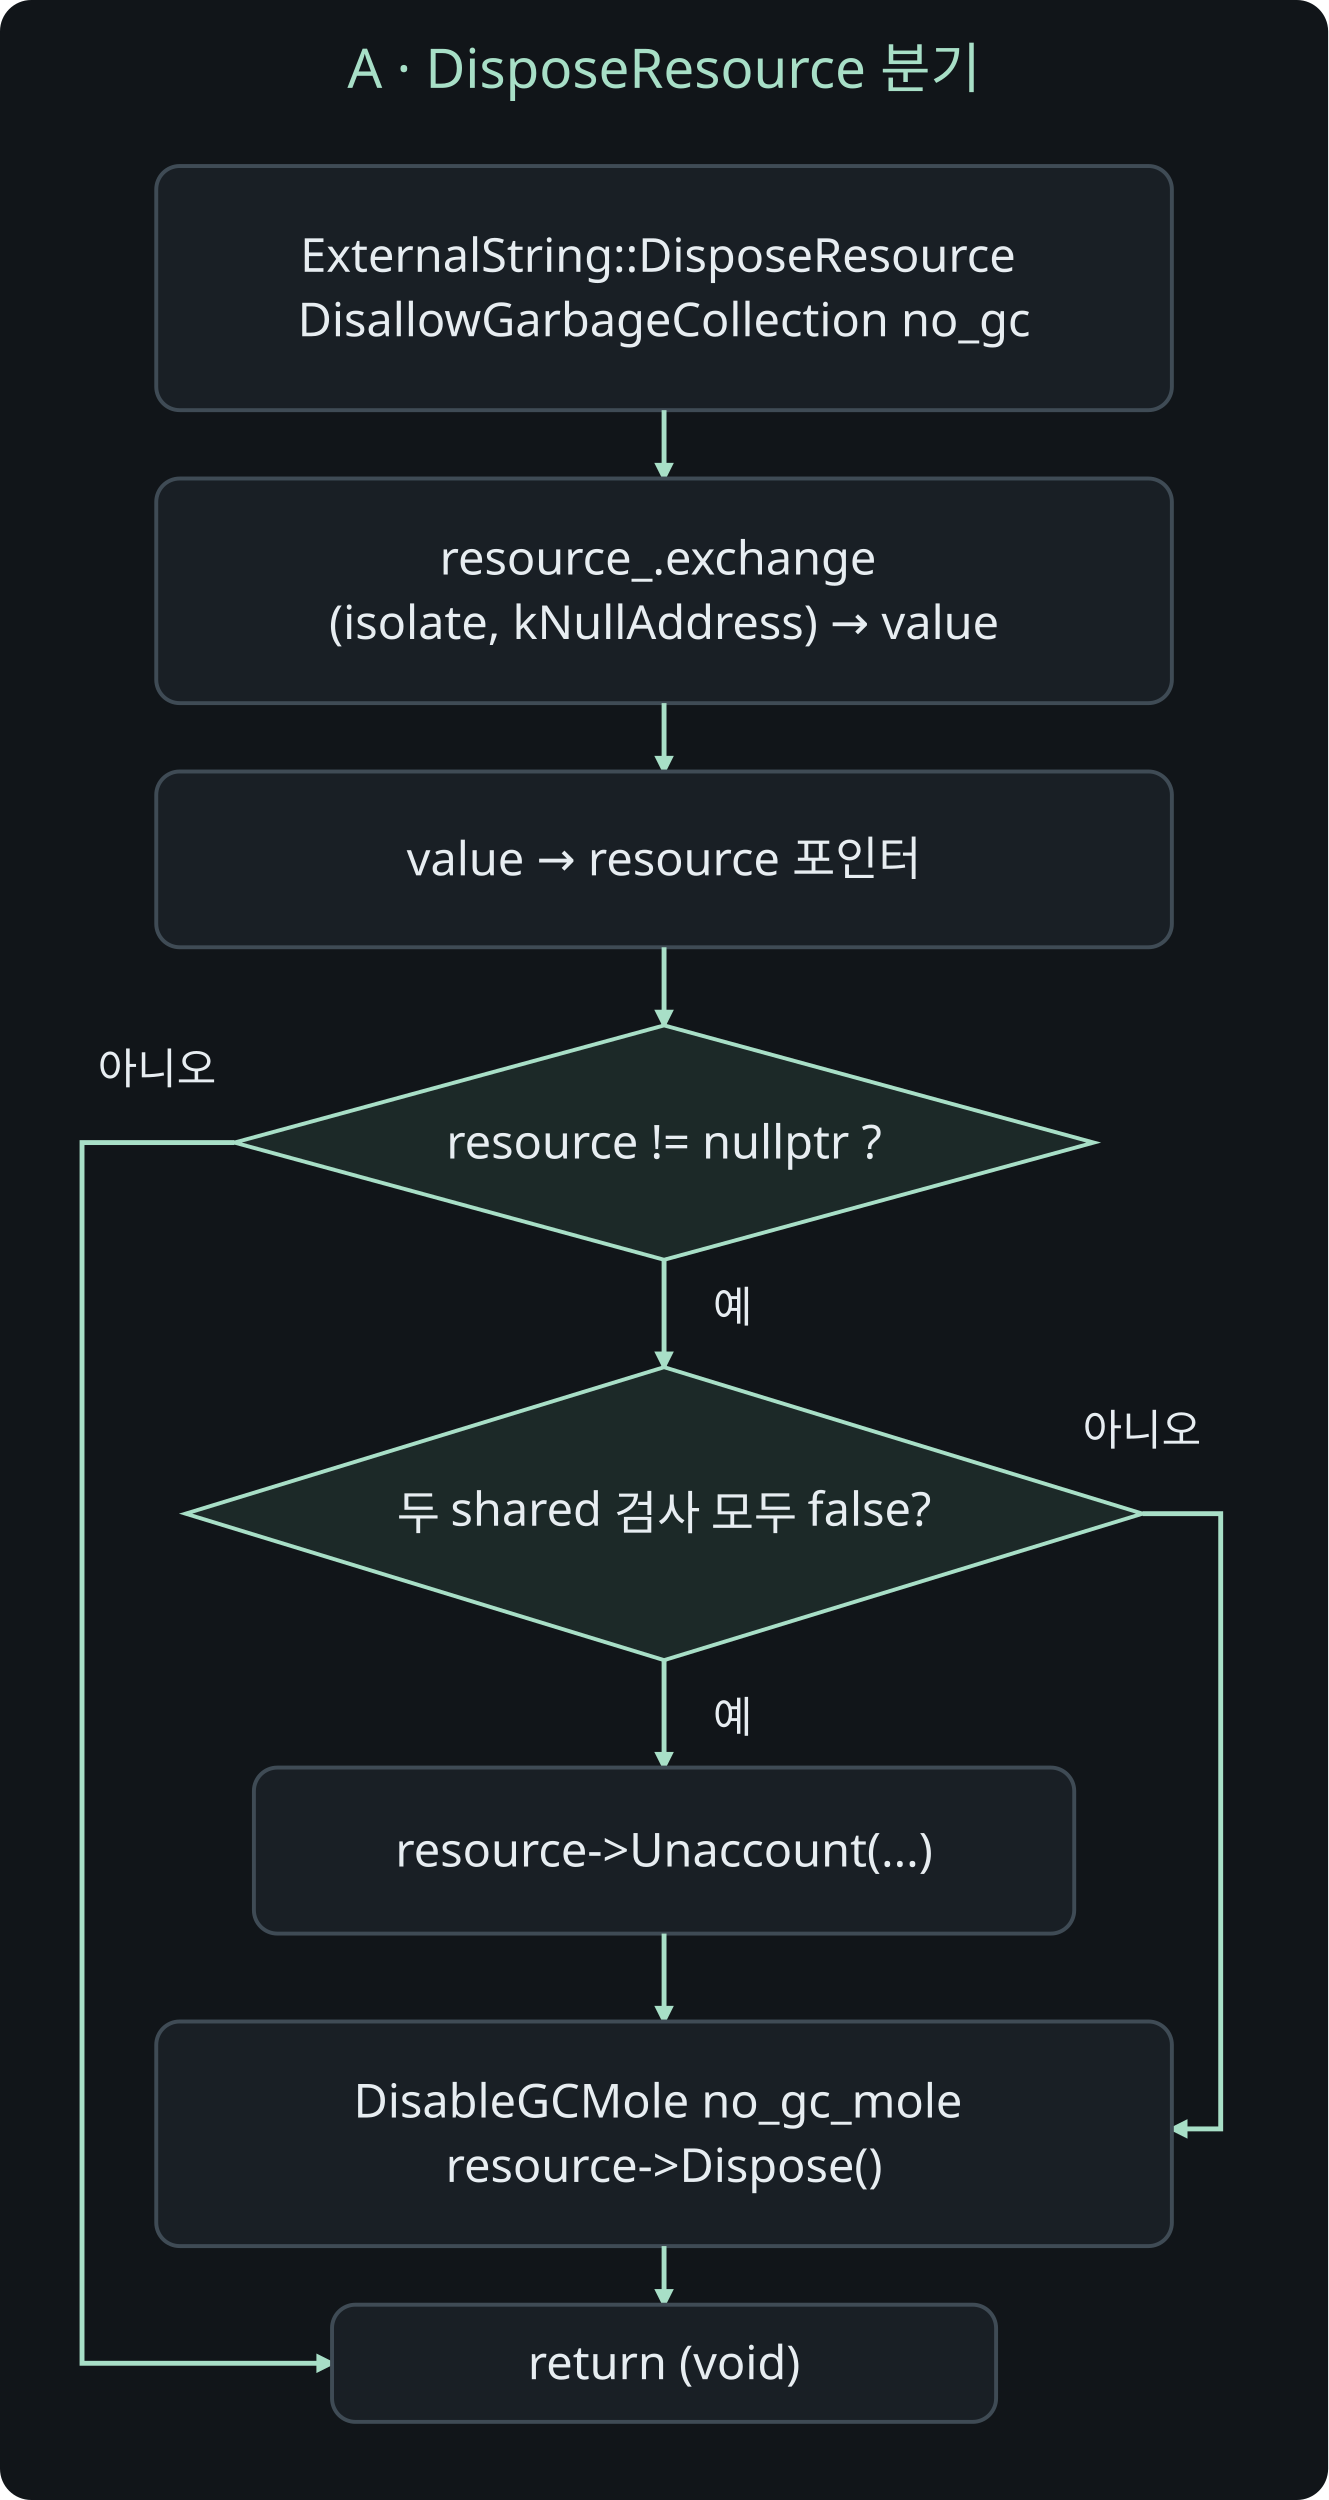
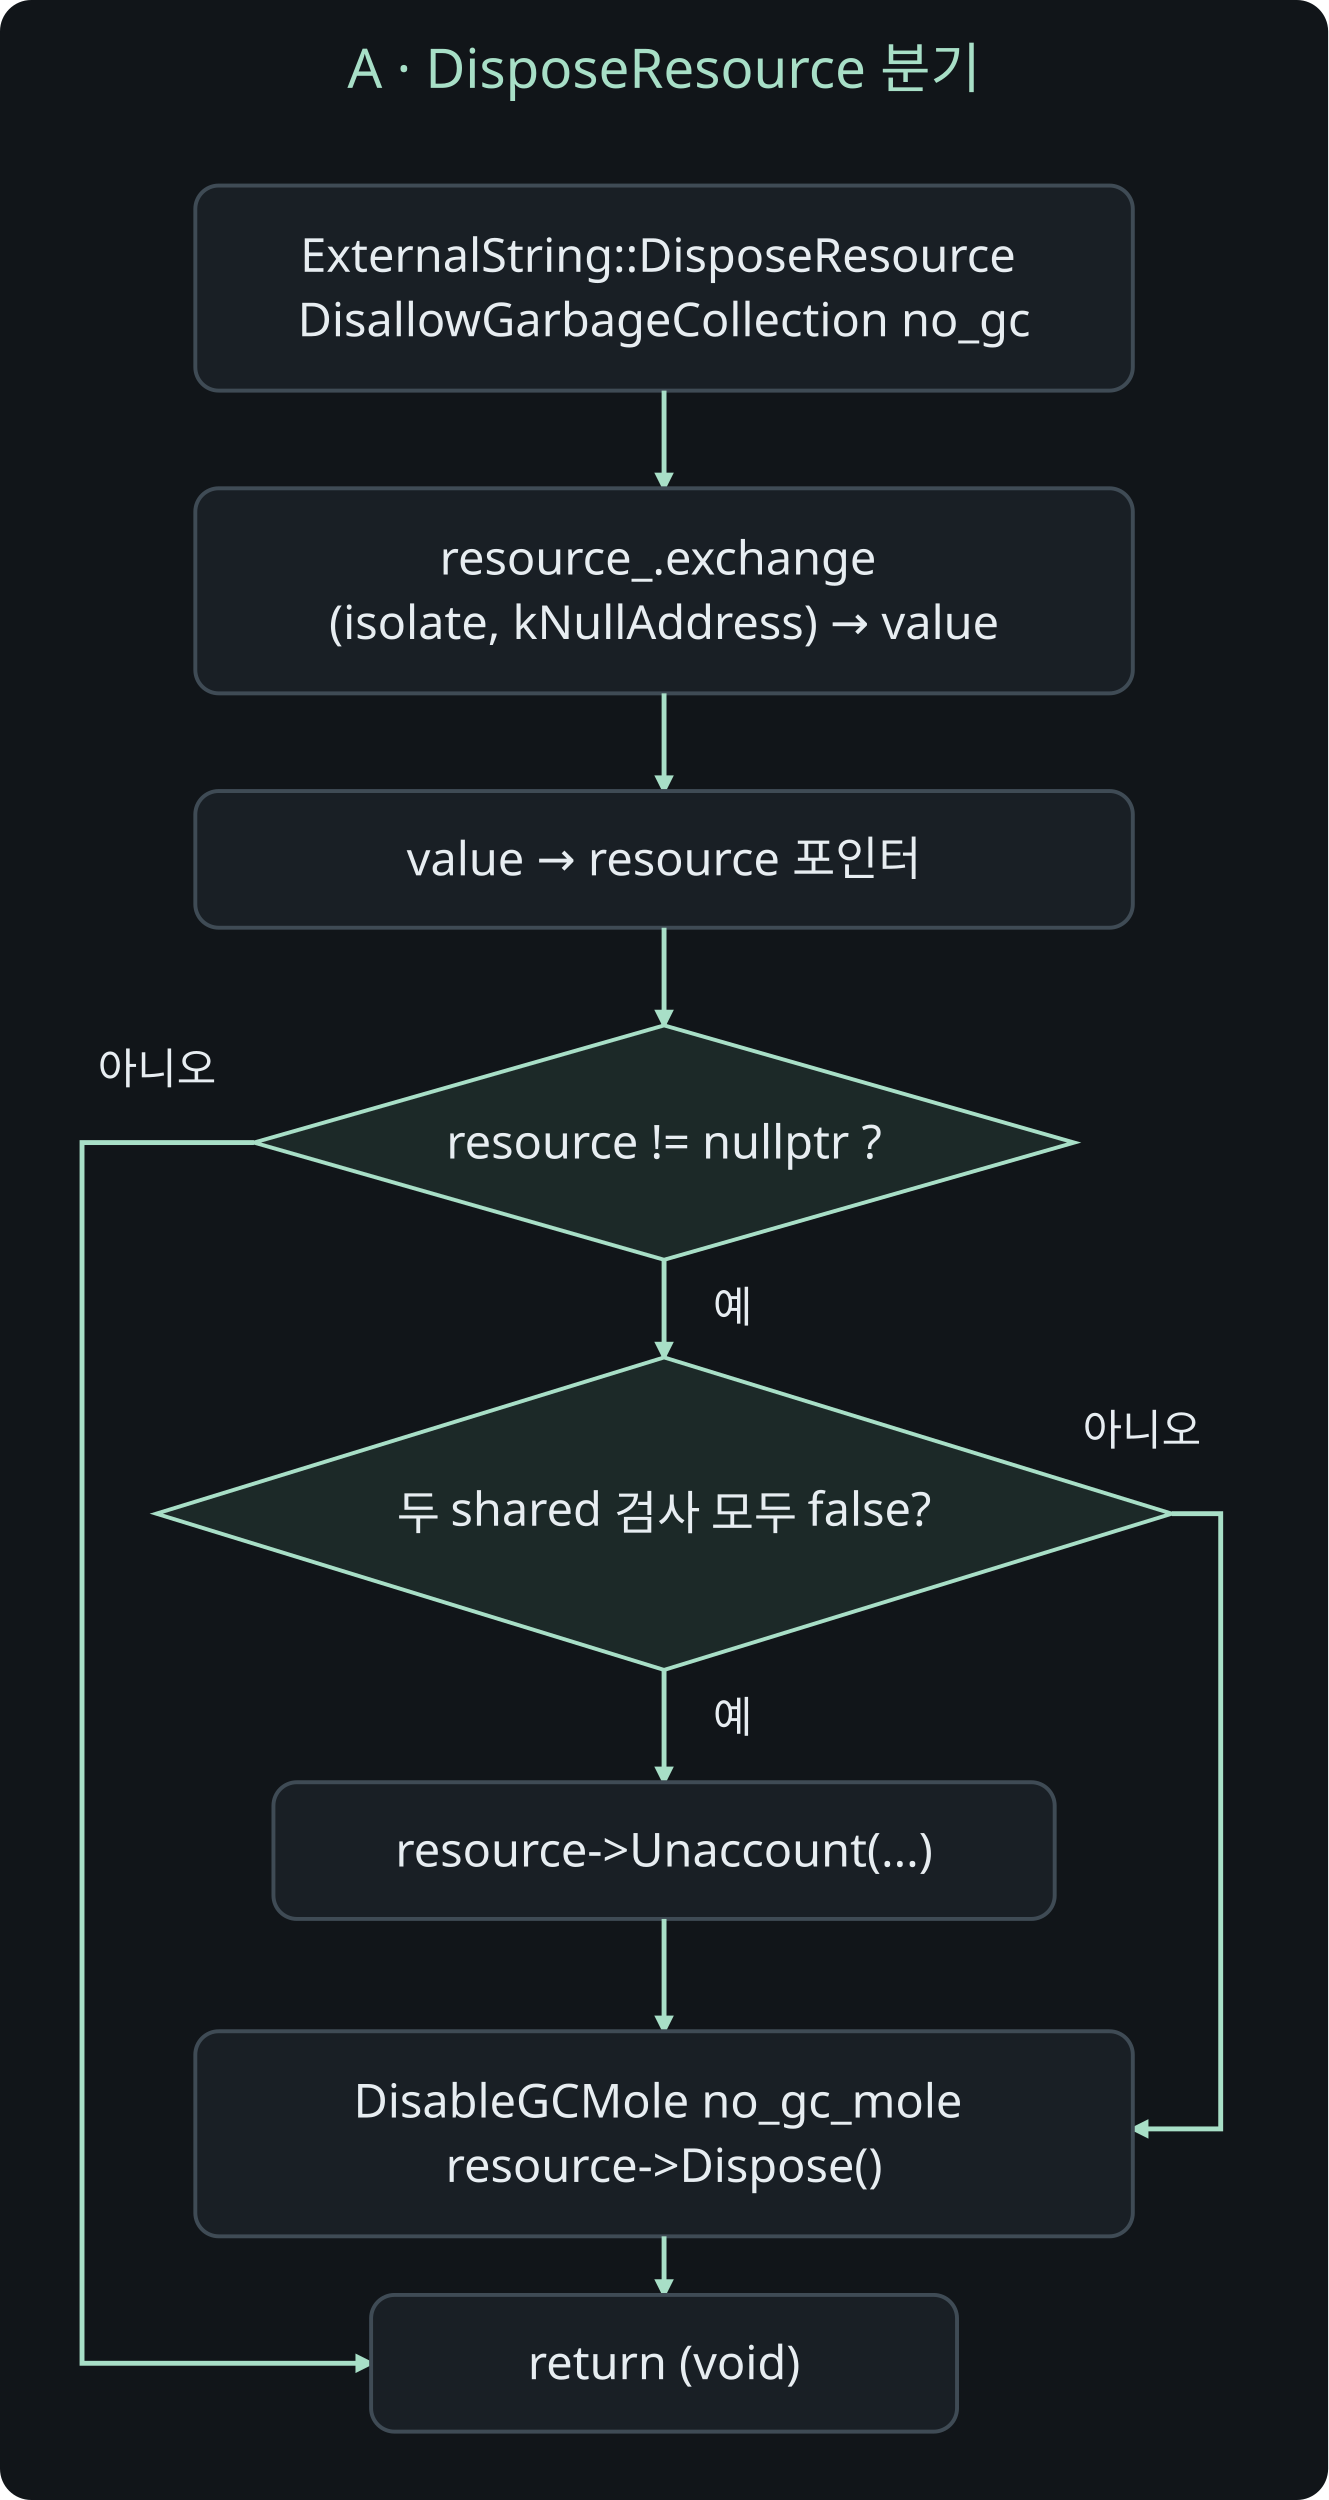
<svg xmlns="http://www.w3.org/2000/svg" width="680" height="1280" viewBox="0 0 680 1280" role="img" aria-labelledby="title desc">
  <defs>
    <marker id="arrow" markerWidth="10" markerHeight="10" refX="8" refY="5" orient="auto" markerUnits="userSpaceOnUse">
      <path d="M0,0 L10,5 L0,10 Z" fill="#a8dfc7" />
    </marker>
    <marker id="retry" markerWidth="10" markerHeight="10" refX="8" refY="5" orient="auto" markerUnits="userSpaceOnUse">
      <path d="M0,0 L10,5 L0,10 Z" fill="#edc48b" />
    </marker>
  </defs>
  <rect width="680" height="1280" rx="16" fill="#111519" />
  <text x="340" y="45" text-anchor="middle" fill="#a8dfc7" font-size="28" font-family="system-ui,Malgun Gothic,Noto Sans KR,sans-serif">
    <tspan x="340" dy="0">A · DisposeResource 분기</tspan>
  </text>
-   <rect x="80" y="85" width="520" height="125" rx="12" fill="#191f25" stroke="#3f4b55" stroke-width="2" />
+   <rect x="100" y="95" width="480" height="105" rx="12" fill="#191f25" stroke="#3f4b55" stroke-width="2" />
  <text x="340.0" y="139.16" text-anchor="middle" fill="#e7edf1" font-size="24" font-family="system-ui,Malgun Gothic,Noto Sans KR,sans-serif">
    <tspan x="340.0" dy="0">ExternalString::DisposeResource</tspan>
    <tspan x="340.0" dy="33">DisallowGarbageCollection no_gc</tspan>
  </text>
-   <path d="M340,210 V245" fill="none" stroke="#a8dfc7" stroke-width="2.5" marker-end="url(#arrow)" />
-   <rect x="80" y="245" width="520" height="115" rx="12" fill="#191f25" stroke="#3f4b55" stroke-width="2" />
+   <path d="M340,200 V250" fill="none" stroke="#a8dfc7" stroke-width="2.5" marker-end="url(#arrow)" />
+   <rect x="100" y="250" width="480" height="105" rx="12" fill="#191f25" stroke="#3f4b55" stroke-width="2" />
  <text x="340.0" y="294.16" text-anchor="middle" fill="#e7edf1" font-size="24" font-family="system-ui,Malgun Gothic,Noto Sans KR,sans-serif">
    <tspan x="340.0" dy="0">resource_.exchange</tspan>
    <tspan x="340.0" dy="33">(isolate, kNullAddress) → value</tspan>
  </text>
-   <path d="M340,360 V395" fill="none" stroke="#a8dfc7" stroke-width="2.5" marker-end="url(#arrow)" />
-   <rect x="80" y="395" width="520" height="90" rx="12" fill="#191f25" stroke="#3f4b55" stroke-width="2" />
+   <path d="M340,355 V405" fill="none" stroke="#a8dfc7" stroke-width="2.5" marker-end="url(#arrow)" />
+   <rect x="100" y="405" width="480" height="70" rx="12" fill="#191f25" stroke="#3f4b55" stroke-width="2" />
  <text x="340.0" y="448.16" text-anchor="middle" fill="#e7edf1" font-size="24" font-family="system-ui,Malgun Gothic,Noto Sans KR,sans-serif">
    <tspan x="340.0" dy="0">value → resource 포인터</tspan>
  </text>
-   <path d="M340,485 V525" fill="none" stroke="#a8dfc7" stroke-width="2.5" marker-end="url(#arrow)" />
-   <polygon points="340.0,525 560,585.0 340.0,645 120,585.0" fill="#1c2928" stroke="#a8dfc7" stroke-width="2" />
+   <path d="M340,475 V525" fill="none" stroke="#a8dfc7" stroke-width="2.5" marker-end="url(#arrow)" />
+   <polygon points="340,525 550,585 340,645 130,585" fill="#1c2928" stroke="#a8dfc7" stroke-width="2" />
  <text x="340.0" y="593.16" text-anchor="middle" fill="#e7edf1" font-size="24" font-family="system-ui,Malgun Gothic,Noto Sans KR,sans-serif">
    <tspan x="340.0" dy="0">resource != nullptr ?</tspan>
  </text>
-   <path d="M340,645 V700" fill="none" stroke="#a8dfc7" stroke-width="2.5" marker-end="url(#arrow)" />
+   <path d="M340,645 V695" fill="none" stroke="#a8dfc7" stroke-width="2.5" marker-end="url(#arrow)" />
  <text x="365" y="677" text-anchor="start" fill="#e7edf1" font-size="22" font-family="system-ui,Malgun Gothic,Noto Sans KR,sans-serif">
    <tspan x="365" dy="0">예</tspan>
  </text>
-   <path d="M120,585 H42 V1210 H170" fill="none" stroke="#a8dfc7" stroke-width="2.5" marker-end="url(#arrow)" />
+   <path d="M130,585 H42 V1210 H190" fill="none" stroke="#a8dfc7" stroke-width="2.5" marker-end="url(#arrow)" />
  <text x="50" y="555" text-anchor="start" fill="#e7edf1" font-size="22" font-family="system-ui,Malgun Gothic,Noto Sans KR,sans-serif">
    <tspan x="50" dy="0">아니오</tspan>
  </text>
-   <polygon points="340.0,700 585,775.0 340.0,850 95,775.0" fill="#1c2928" stroke="#a8dfc7" stroke-width="2" />
+   <polygon points="340,695 600,775 340,855 80,775" fill="#1c2928" stroke="#a8dfc7" stroke-width="2" />
  <text x="340.0" y="783.16" text-anchor="middle" fill="#e7edf1" font-size="24" font-family="system-ui,Malgun Gothic,Noto Sans KR,sans-serif">
    <tspan x="340.0" dy="0">두 shared 검사 모두 false?</tspan>
  </text>
-   <path d="M340,850 V905" fill="none" stroke="#a8dfc7" stroke-width="2.5" marker-end="url(#arrow)" />
+   <path d="M340,855 V912.5" fill="none" stroke="#a8dfc7" stroke-width="2.5" marker-end="url(#arrow)" />
  <text x="365" y="887" text-anchor="start" fill="#e7edf1" font-size="22" font-family="system-ui,Malgun Gothic,Noto Sans KR,sans-serif">
    <tspan x="365" dy="0">예</tspan>
  </text>
-   <rect x="130" y="905" width="420" height="85" rx="12" fill="#191f25" stroke="#3f4b55" stroke-width="2" />
+   <rect x="140" y="912.5" width="400" height="70" rx="12" fill="#191f25" stroke="#3f4b55" stroke-width="2" />
  <text x="340.0" y="955.66" text-anchor="middle" fill="#e7edf1" font-size="24" font-family="system-ui,Malgun Gothic,Noto Sans KR,sans-serif">
    <tspan x="340.0" dy="0">resource-&gt;Unaccount(...)</tspan>
  </text>
-   <path d="M340,990 V1035" fill="none" stroke="#a8dfc7" stroke-width="2.5" marker-end="url(#arrow)" />
-   <path d="M585,775 H625 V1090 H600" fill="none" stroke="#a8dfc7" stroke-width="2.5" marker-end="url(#arrow)" />
+   <path d="M340,982.5 V1040" fill="none" stroke="#a8dfc7" stroke-width="2.5" marker-end="url(#arrow)" />
+   <path d="M600,775 H625 V1090 H580" fill="none" stroke="#a8dfc7" stroke-width="2.5" marker-end="url(#arrow)" />
  <text x="615" y="740" text-anchor="end" fill="#e7edf1" font-size="22" font-family="system-ui,Malgun Gothic,Noto Sans KR,sans-serif">
    <tspan x="615" dy="0">아니오</tspan>
  </text>
-   <rect x="80" y="1035" width="520" height="115" rx="12" fill="#191f25" stroke="#3f4b55" stroke-width="2" />
+   <rect x="100" y="1040" width="480" height="105" rx="12" fill="#191f25" stroke="#3f4b55" stroke-width="2" />
  <text x="340.0" y="1084.16" text-anchor="middle" fill="#e7edf1" font-size="24" font-family="system-ui,Malgun Gothic,Noto Sans KR,sans-serif">
    <tspan x="340.0" dy="0">DisableGCMole no_gc_mole</tspan>
    <tspan x="340.0" dy="33">resource-&gt;Dispose()</tspan>
  </text>
-   <path d="M340,1150 V1180" fill="none" stroke="#a8dfc7" stroke-width="2.5" marker-end="url(#arrow)" />
-   <rect x="170" y="1180" width="340" height="60" rx="12" fill="#191f25" stroke="#3f4b55" stroke-width="2" />
+   <path d="M340,1145 V1175" fill="none" stroke="#a8dfc7" stroke-width="2.5" marker-end="url(#arrow)" />
+   <rect x="190" y="1175" width="300" height="70" rx="12" fill="#191f25" stroke="#3f4b55" stroke-width="2" />
  <text x="340.0" y="1218.16" text-anchor="middle" fill="#e7edf1" font-size="24" font-family="system-ui,Malgun Gothic,Noto Sans KR,sans-serif">
    <tspan x="340.0" dy="0">return (void)</tspan>
  </text>
</svg>
